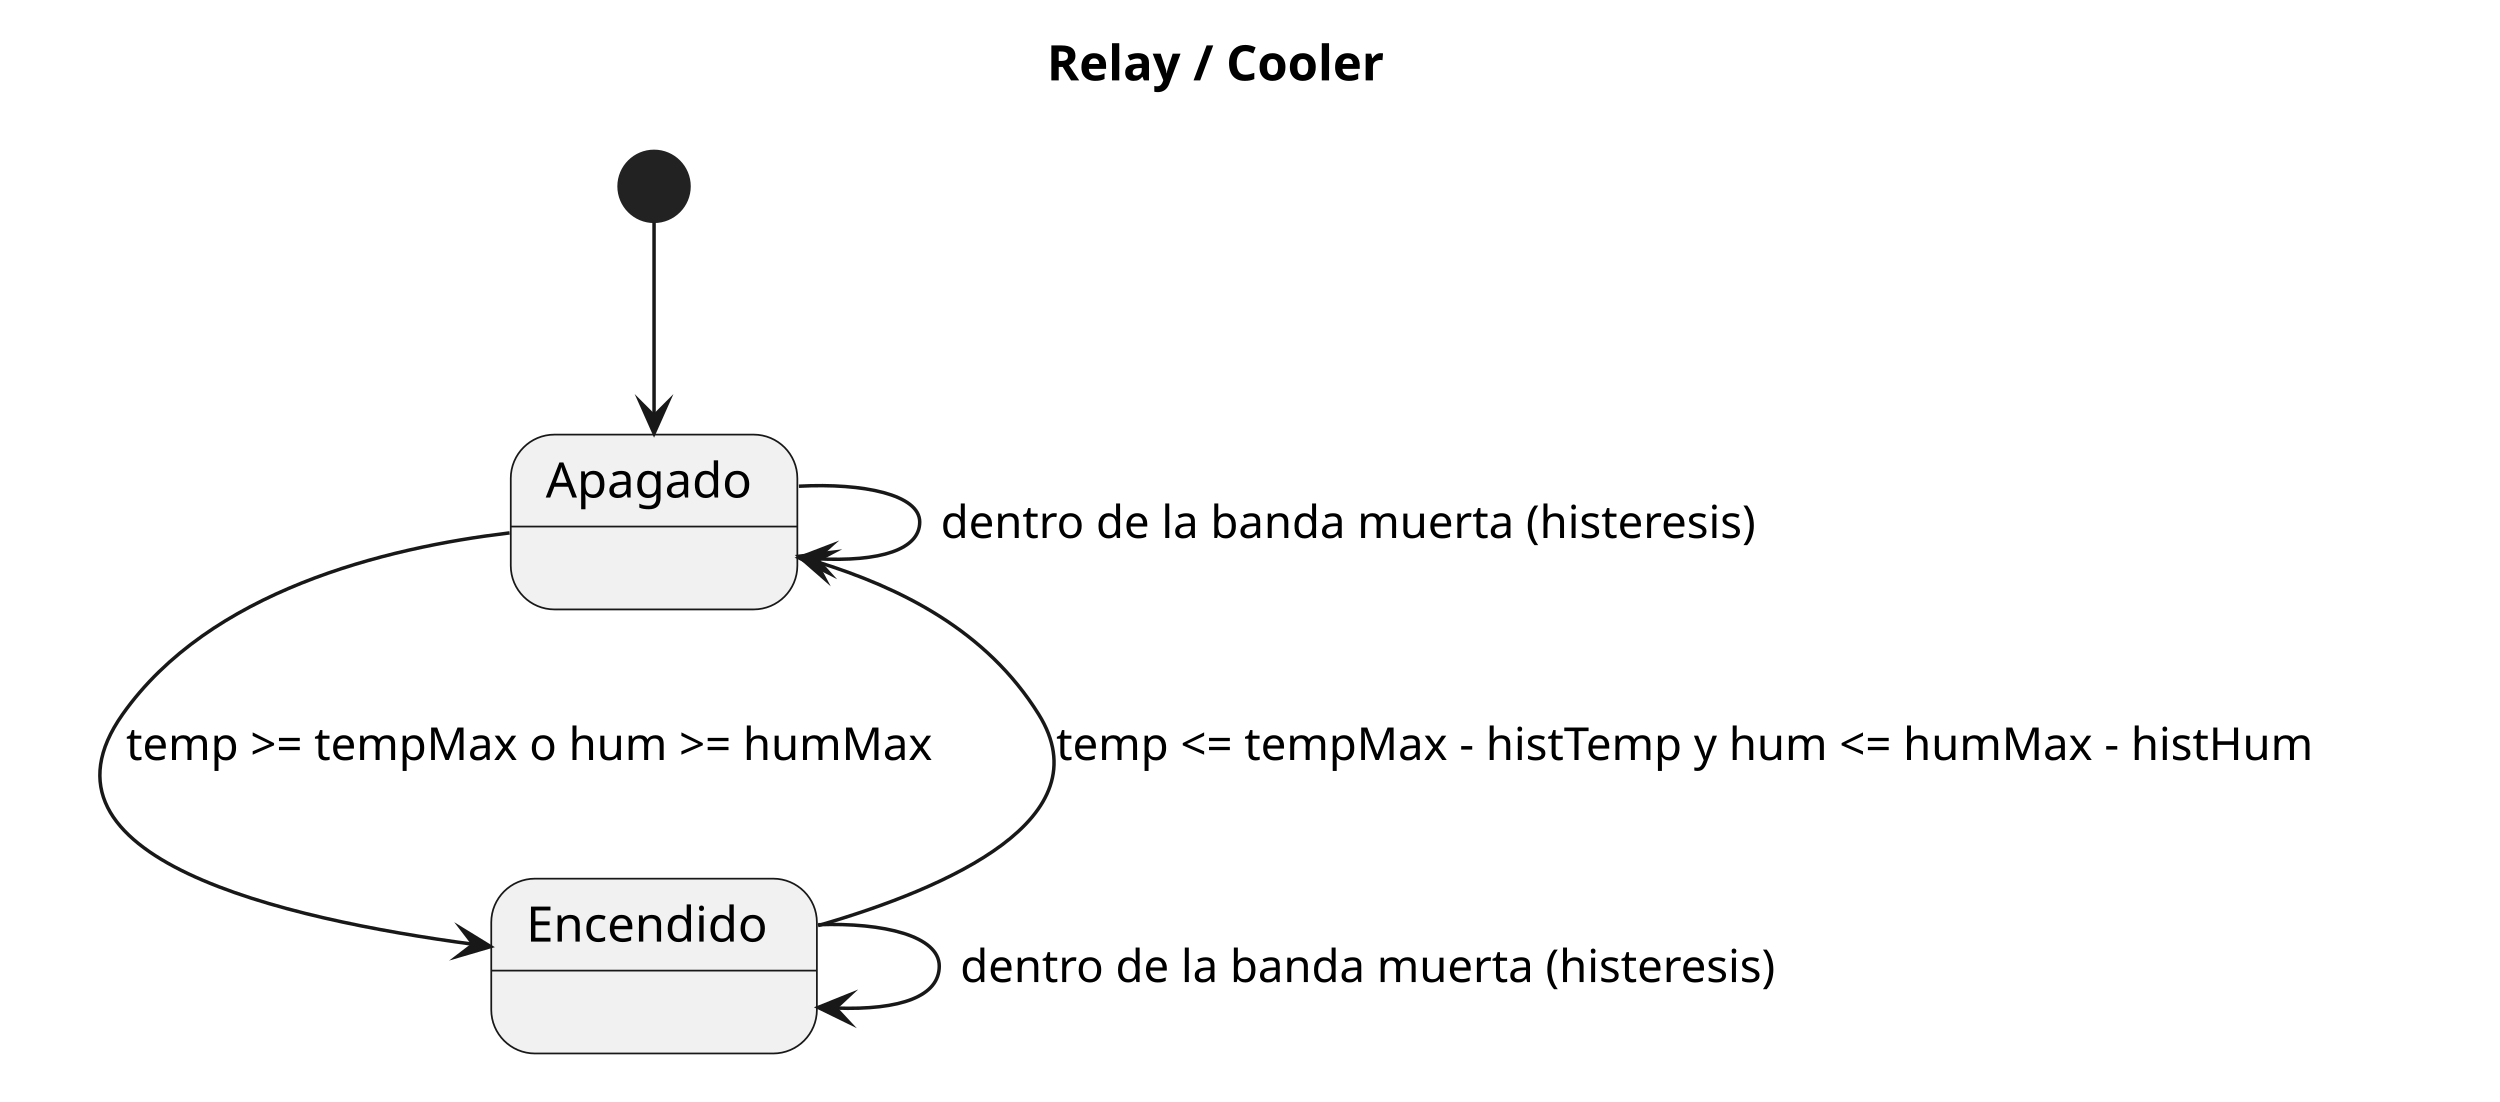
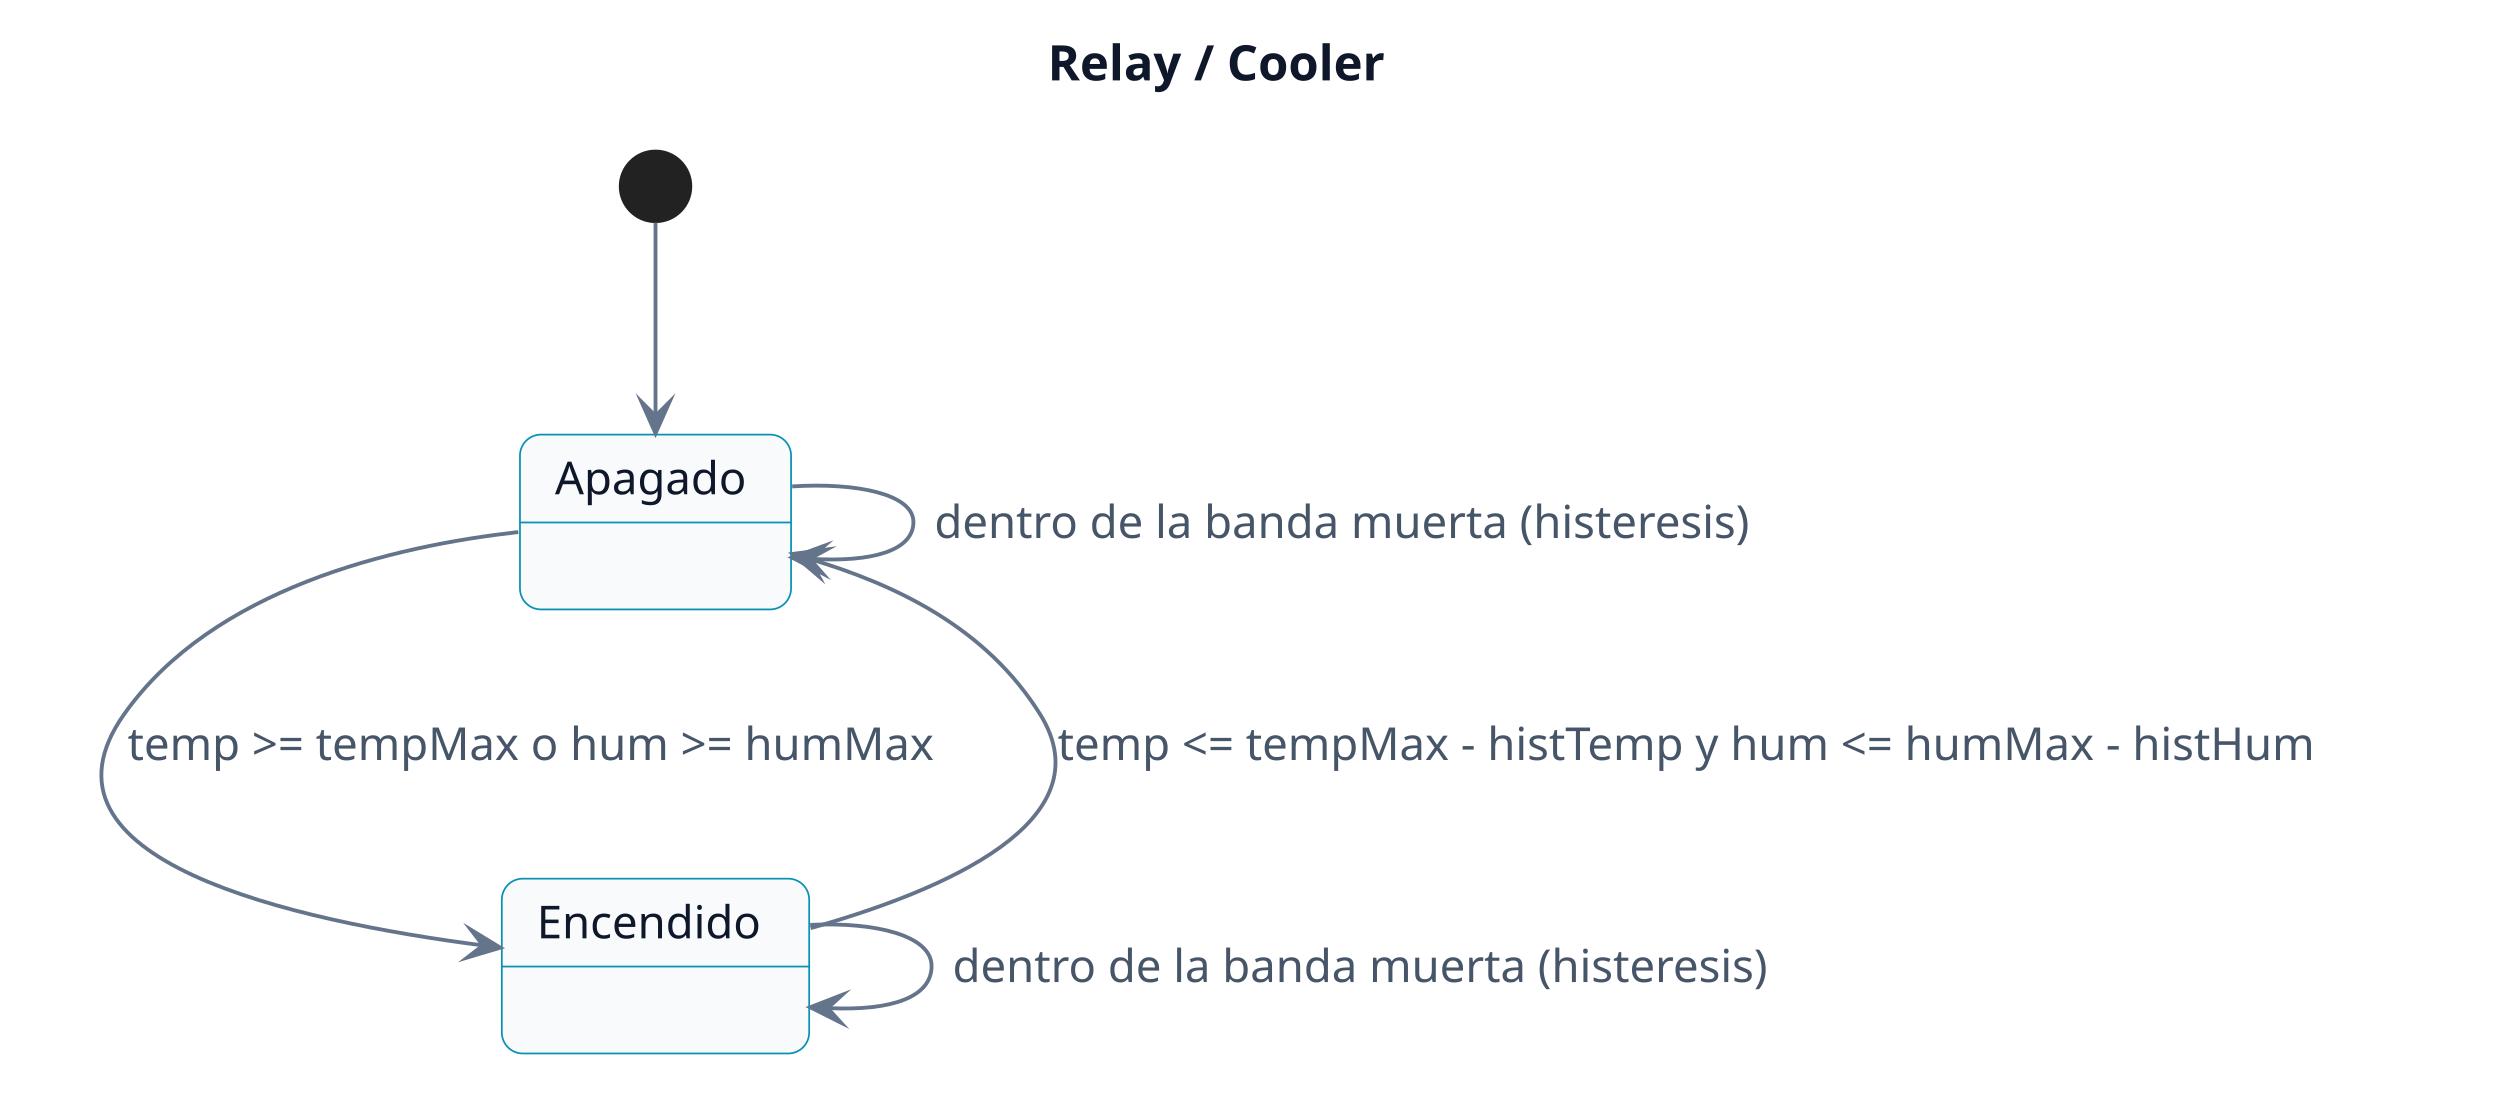
<svg xmlns="http://www.w3.org/2000/svg" version="1.1" data-diagram-type="STATE" style="width:715px;height:315px;background:#FFFFFF;" width="715px" height="315px" viewBox="0 0 715 315" zoomAndPan="magnify" preserveAspectRatio="none" contentStyleType="text/css">
  <defs />
  <g>
-     <g class="title" data-source-line="2">
-       <text x="299.422" y="22.995" fill="#000000" font-size="14" lengthAdjust="spacing" textLength="109.218" font-weight="700" font-family="sans-serif">Relay / Cooler</text>
+     <g class="title" data-source-line="39">
+       <text x="299.632" y="22.995" fill="#0F172A" font-size="14" lengthAdjust="spacing" textLength="109.218" font-weight="700" font-family="sans-serif">Relay / Cooler</text>
    </g>
-     <g class="start_entity" data-qualified-name=".start." id="ent0001" data-source-line="4">
-       <ellipse cx="187.06" cy="53.297" rx="10" ry="10" fill="#222222" style="stroke:#222222;stroke-width:1;" />
+     <g class="start_entity" data-qualified-name=".start." id="ent0001" data-source-line="41">
+       <ellipse cx="187.48" cy="53.297" rx="10" ry="10" fill="#222222" style="stroke:#222222;stroke-width:1;" />
    </g>
-     <g class="entity" data-qualified-name="Apagado" id="ent0002" data-source-line="4">
-       <rect x="146.08" y="124.297" width="81.961" height="50" fill="#F1F1F1" style="stroke:#181818;stroke-width:0.5;" rx="12.5" ry="12.5" />
-       <line x1="146.08" y1="150.594" x2="228.041" y2="150.594" style="stroke:#181818;stroke-width:0.5;" />
-       <text x="156.08" y="142.292" fill="#000000" font-size="14" lengthAdjust="spacing" textLength="61.961" font-family="sans-serif">Apagado</text>
+     <g class="entity" data-qualified-name="Apagado" id="ent0002" data-source-line="41">
+       <rect x="148.71" y="124.297" width="77.535" height="50" fill="#F8FAFC" style="stroke:#0891B2;stroke-width:0.5;" rx="6" ry="6" />
+       <line x1="148.71" y1="149.43" x2="226.245" y2="149.43" style="stroke:#0891B2;stroke-width:0.5;" />
+       <text x="158.71" y="141.364" fill="#0F172A" font-size="13" lengthAdjust="spacing" textLength="57.535" font-family="sans-serif">Apagado</text>
    </g>
-     <g class="entity" data-qualified-name="Encendido" id="ent0004" data-source-line="5">
-       <rect x="140.5" y="251.297" width="93.131" height="50" fill="#F1F1F1" style="stroke:#181818;stroke-width:0.5;" rx="12.5" ry="12.5" />
-       <line x1="140.5" y1="277.594" x2="233.631" y2="277.594" style="stroke:#181818;stroke-width:0.5;" />
-       <text x="150.5" y="269.292" fill="#000000" font-size="14" lengthAdjust="spacing" textLength="73.131" font-family="sans-serif">Encendido</text>
+     <g class="entity" data-qualified-name="Encendido" id="ent0004" data-source-line="42">
+       <rect x="143.52" y="251.297" width="87.907" height="50" fill="#F8FAFC" style="stroke:#0891B2;stroke-width:0.5;" rx="6" ry="6" />
+       <line x1="143.52" y1="276.43" x2="231.427" y2="276.43" style="stroke:#0891B2;stroke-width:0.5;" />
+       <text x="153.52" y="268.364" fill="#0F172A" font-size="13" lengthAdjust="spacing" textLength="67.907" font-family="sans-serif">Encendido</text>
    </g>
-     <g class="link" data-entity-1="ent0001" data-entity-2="ent0002" id="lnk3" data-source-line="4" data-link-type="dependency">
-       <path d="M187.06,63.657 C187.06,77.587 187.06,99.247 187.06,118.947" style="stroke:#181818;stroke-width:1;" fill="none" id="*start*-to-Apagado" />
-       <polygon points="187.06,123.947,191.06,114.947,187.06,118.947,183.06,114.947,187.06,123.947" fill="#181818" style="stroke:#181818;stroke-width:1;stroke-linejoin:miter;stroke-miterlimit:10;" />
+     <g class="link" data-entity-1="ent0001" data-entity-2="ent0002" id="lnk3" data-source-line="41" data-link-type="dependency">
+       <path d="M187.48,63.657 C187.48,77.587 187.48,99.247 187.48,118.947" style="stroke:#64748B;stroke-width:1.1;" fill="none" id="*start*-to-Apagado" />
+       <polygon points="187.48,123.947,191.48,114.947,187.48,118.947,183.48,114.947,187.48,123.947" fill="#64748B" style="stroke:#64748B;stroke-width:1.1;stroke-linejoin:miter;stroke-miterlimit:10;" />
    </g>
-     <g class="link" data-entity-1="ent0002" data-entity-2="ent0004" id="lnk5" data-source-line="5" data-link-type="dependency">
-       <path d="M145.74,152.407 C109.89,156.677 59.93,169.067 35.06,204.297 C6,245.457 80.674,262.755 135.364,270.065" style="stroke:#181818;stroke-width:1;" fill="none" id="Apagado-to-Encendido" />
-       <polygon points="140.32,270.727,131.929,265.57,135.364,270.065,130.869,273.499,140.32,270.727" fill="#181818" style="stroke:#181818;stroke-width:1;stroke-linejoin:miter;stroke-miterlimit:10;" />
-       <text x="36.06" y="217.364" fill="#000000" font-size="13" lengthAdjust="spacing" textLength="256.375" font-family="sans-serif">temp &gt;= tempMax o hum &gt;= humMax</text>
+     <g class="link" data-entity-1="ent0002" data-entity-2="ent0004" id="lnk5" data-source-line="42" data-link-type="dependency">
+       <path d="M148.24,152.167 C112.26,156.207 60.83,168.377 35.48,204.297 C6,246.057 83.412,263.283 138.132,270.393" style="stroke:#64748B;stroke-width:1.1;" fill="none" id="Apagado-to-Encendido" />
+       <polygon points="143.09,271.037,134.68,265.911,138.132,270.393,133.65,273.844,143.09,271.037" fill="#64748B" style="stroke:#64748B;stroke-width:1.1;stroke-linejoin:miter;stroke-miterlimit:10;" />
+       <text x="36.48" y="217.364" fill="#475569" font-size="13" lengthAdjust="spacing" textLength="256.375" font-family="sans-serif">temp &gt;= tempMax o hum &gt;= humMax</text>
    </g>
-     <g class="link" data-entity-1="ent0004" data-entity-2="ent0002" id="lnk6" data-source-line="6" data-link-type="dependency">
-       <path d="M233.98,264.717 C271.72,253.797 315.63,234.107 297.06,204.297 C282.1,180.287 257.768,168.121 233.258,160.561" style="stroke:#181818;stroke-width:1;" fill="none" id="Encendido-to-Apagado" />
-       <polygon points="228.48,159.087,235.901,165.562,233.258,160.561,238.259,157.917,228.48,159.087" fill="#181818" style="stroke:#181818;stroke-width:1;stroke-linejoin:miter;stroke-miterlimit:10;" />
-       <text x="302.06" y="217.364" fill="#000000" font-size="13" lengthAdjust="spacing" textLength="397.002" font-family="sans-serif">temp &lt;= tempMax - histTemp y hum &lt;= humMax - histHum</text>
+     <g class="link" data-entity-1="ent0004" data-entity-2="ent0002" id="lnk6" data-source-line="43" data-link-type="dependency">
+       <path d="M231.84,265.447 C270.12,254.677 316.47,234.777 297.48,204.297 C282.06,179.557 256.433,167.262 231.483,159.842" style="stroke:#64748B;stroke-width:1.1;" fill="none" id="Encendido-to-Apagado" />
+       <polygon points="226.69,158.417,234.176,164.816,231.483,159.842,236.457,157.148,226.69,158.417" fill="#64748B" style="stroke:#64748B;stroke-width:1.1;stroke-linejoin:miter;stroke-miterlimit:10;" />
+       <text x="302.48" y="217.364" fill="#475569" font-size="13" lengthAdjust="spacing" textLength="397.002" font-family="sans-serif">temp &lt;= tempMax - histTemp y hum &lt;= humMax - histHum</text>
    </g>
-     <g class="link" data-entity-1="ent0004" data-entity-2="ent0004" id="lnk7" data-source-line="7" data-link-type="dependency">
-       <path d="M234,264.467 C252.82,263.797 268.63,267.737 268.63,276.297 C268.63,284.857 257.817,288.975 238.997,288.305" style="stroke:#181818;stroke-width:1;" fill="none" id="Encendido-to-Encendido" />
-       <polygon points="234,288.127,242.852,292.445,238.997,288.305,243.137,284.45,234,288.127" fill="#181818" style="stroke:#181818;stroke-width:1;stroke-linejoin:miter;stroke-miterlimit:10;" />
-       <text x="274.63" y="280.864" fill="#000000" font-size="13" lengthAdjust="spacing" textLength="251.723" font-family="sans-serif">dentro de la banda muerta (histeresis)</text>
+     <g class="link" data-entity-1="ent0004" data-entity-2="ent0004" id="lnk7" data-source-line="44" data-link-type="dependency">
+       <path d="M231.72,264.517 C250.46,263.627 266.43,267.557 266.43,276.297 C266.43,285.037 255.454,289.204 236.714,288.314" style="stroke:#64748B;stroke-width:1.1;" fill="none" id="Encendido-to-Encendido" />
+       <polygon points="231.72,288.077,240.52,292.499,236.714,288.314,240.9,284.508,231.72,288.077" fill="#64748B" style="stroke:#64748B;stroke-width:1.1;stroke-linejoin:miter;stroke-miterlimit:10;" />
+       <text x="272.43" y="280.864" fill="#475569" font-size="13" lengthAdjust="spacing" textLength="251.723" font-family="sans-serif">dentro de la banda muerta (histeresis)</text>
    </g>
-     <g class="link" data-entity-1="ent0002" data-entity-2="ent0002" id="lnk8" data-source-line="8" data-link-type="dependency">
-       <path d="M228.48,139.057 C247.01,138.077 263.04,141.497 263.04,149.297 C263.04,157.097 252.003,160.781 233.473,159.801" style="stroke:#181818;stroke-width:1;" fill="none" id="Apagado-to-Apagado" />
-       <polygon points="228.48,159.537,237.256,164.007,233.473,159.801,237.679,156.018,228.48,159.537" fill="#181818" style="stroke:#181818;stroke-width:1;stroke-linejoin:miter;stroke-miterlimit:10;" />
-       <text x="269.04" y="153.864" fill="#000000" font-size="13" lengthAdjust="spacing" textLength="251.723" font-family="sans-serif">dentro de la banda muerta (histeresis)</text>
+     <g class="link" data-entity-1="ent0002" data-entity-2="ent0002" id="lnk8" data-source-line="45" data-link-type="dependency">
+       <path d="M226.56,139.117 C245.03,137.937 261.24,141.327 261.24,149.297 C261.24,157.267 250.02,160.976 231.55,159.796" style="stroke:#64748B;stroke-width:1.1;" fill="none" id="Apagado-to-Apagado" />
+       <polygon points="226.56,159.477,235.287,164.043,231.55,159.796,235.797,156.059,226.56,159.477" fill="#64748B" style="stroke:#64748B;stroke-width:1.1;stroke-linejoin:miter;stroke-miterlimit:10;" />
+       <text x="267.24" y="153.864" fill="#475569" font-size="13" lengthAdjust="spacing" textLength="251.723" font-family="sans-serif">dentro de la banda muerta (histeresis)</text>
    </g>
  </g>
</svg>
